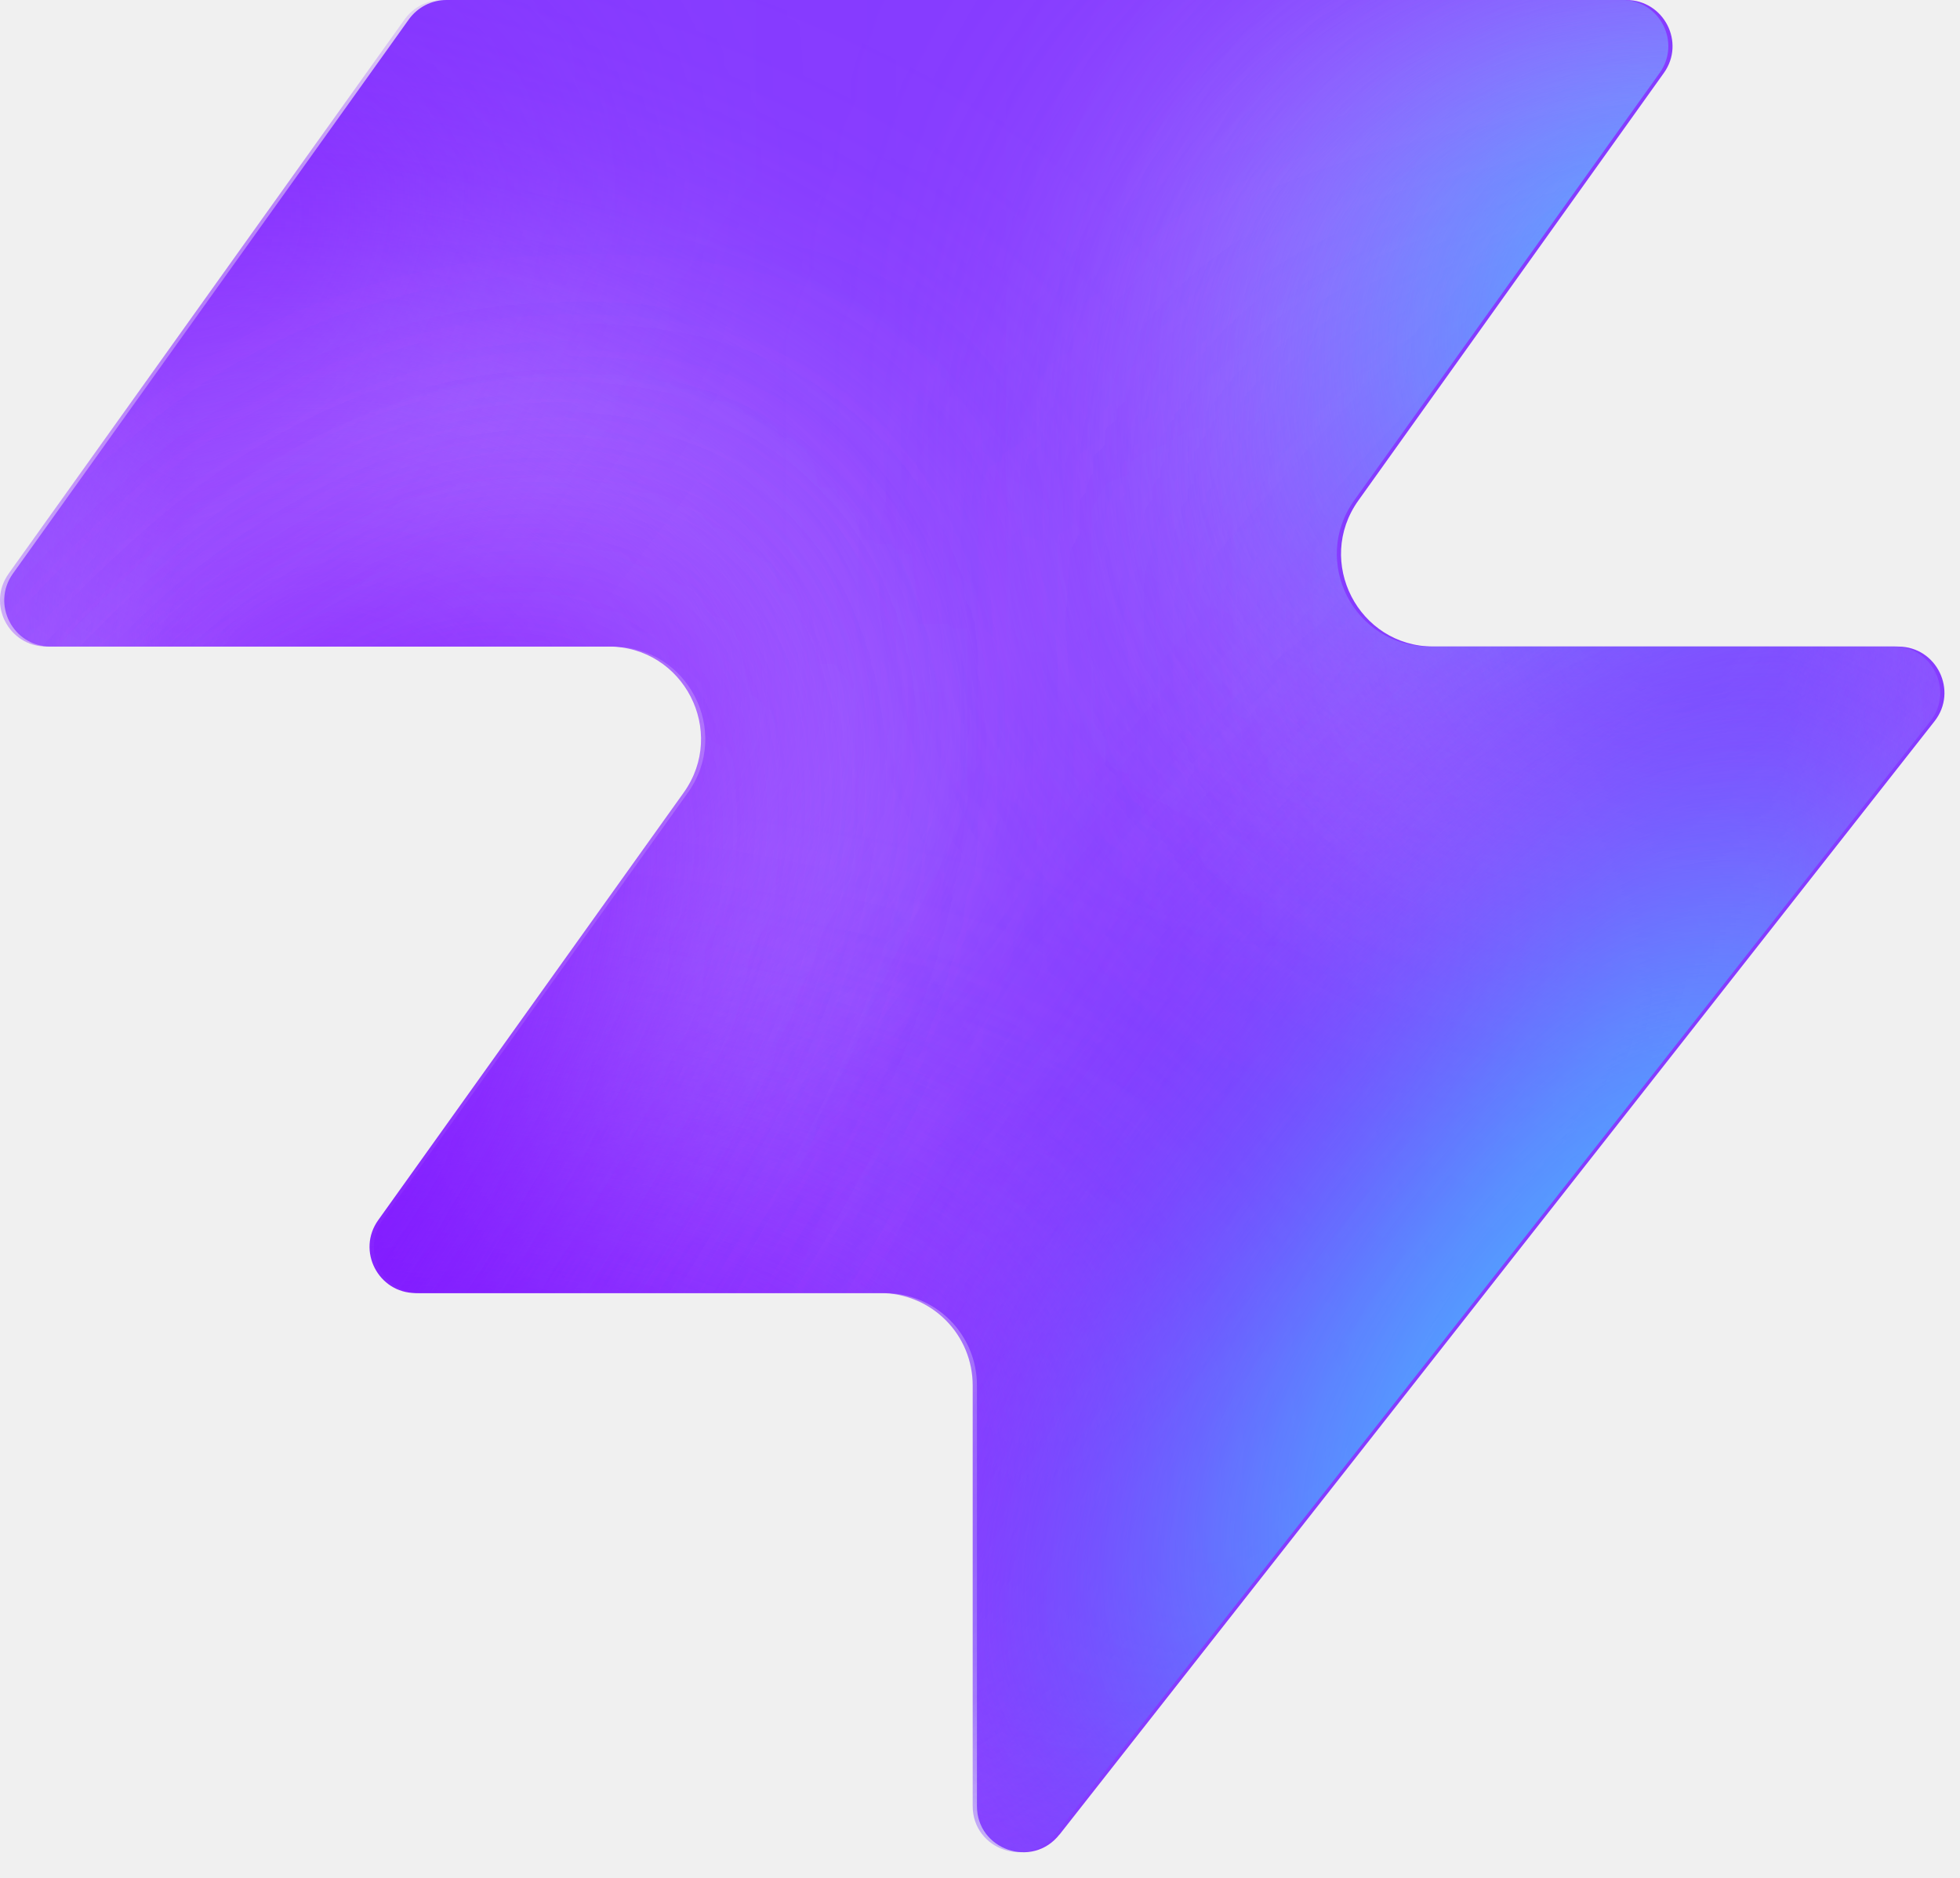
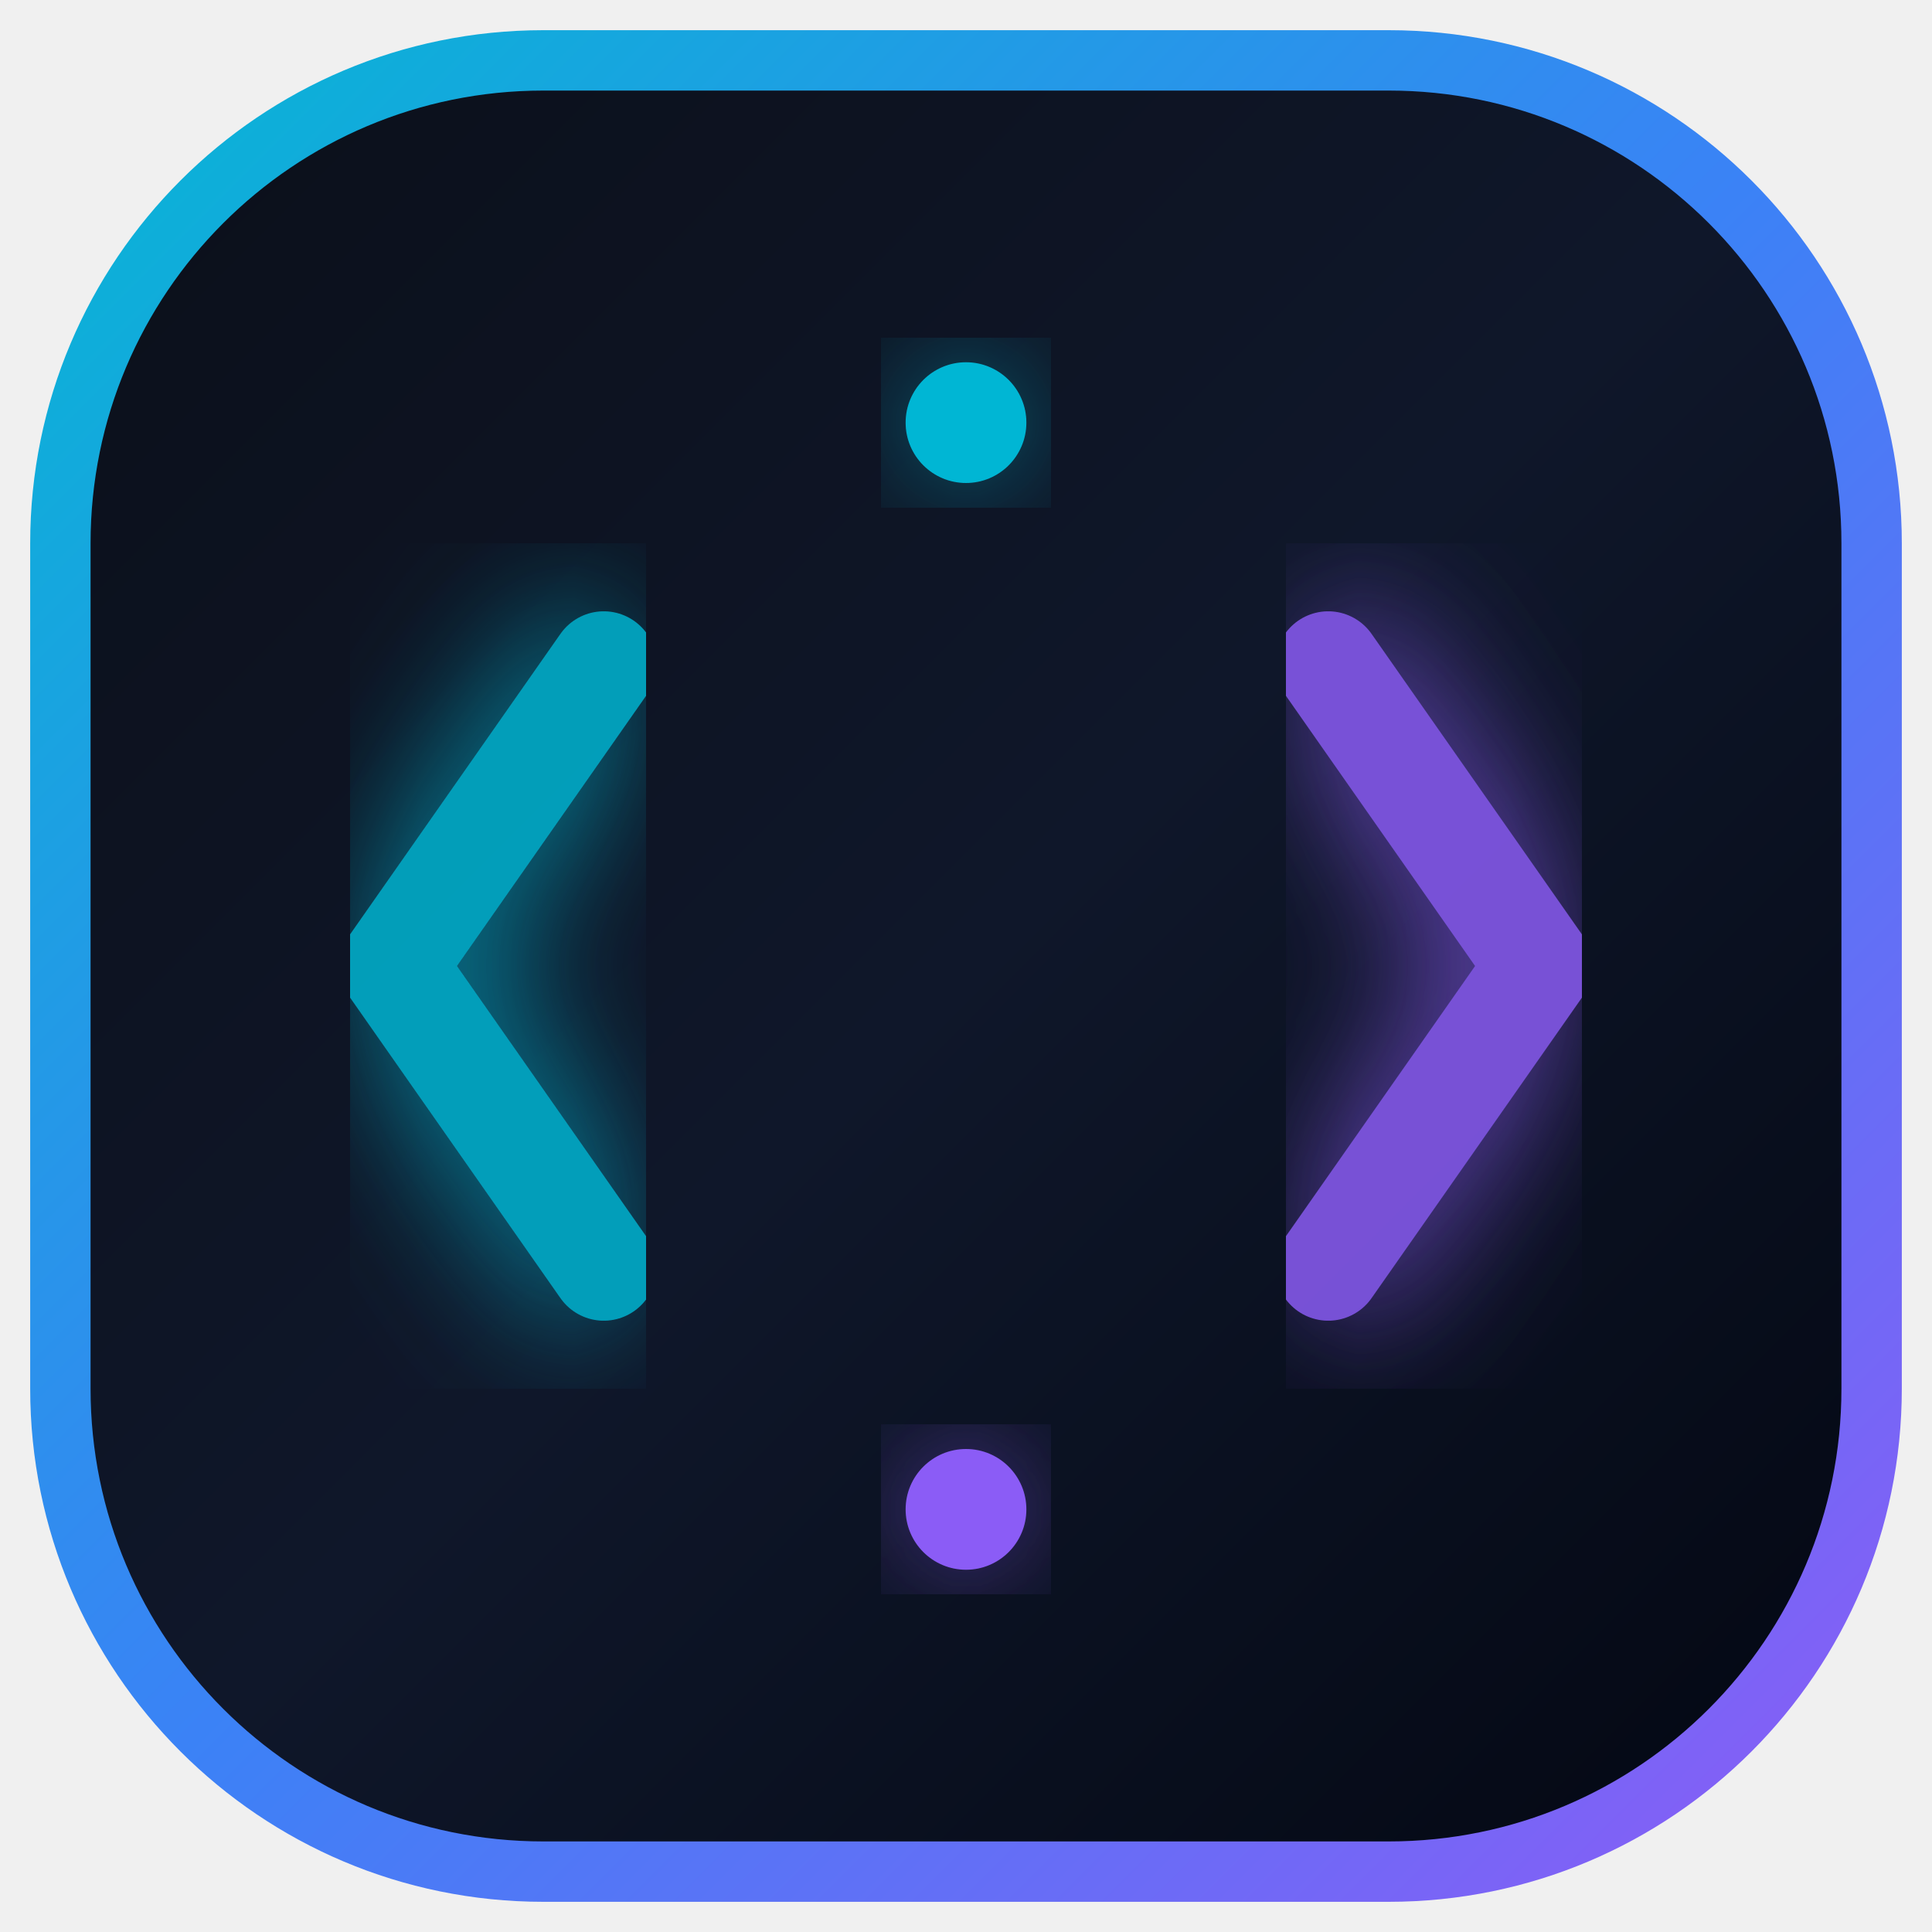
- <svg xmlns="http://www.w3.org/2000/svg" width="48" height="46" fill="none" viewBox="0 0 48 46">
-   <path fill="#863bff" d="M25.946 44.938c-.664.845-2.021.375-2.021-.698V33.937a2.26 2.26 0 0 0-2.262-2.262H10.287c-.92 0-1.456-1.04-.92-1.788l7.48-10.471c1.07-1.497 0-3.578-1.842-3.578H1.237c-.92 0-1.456-1.04-.92-1.788L10.013.474c.214-.297.556-.474.92-.474h28.894c.92 0 1.456 1.04.92 1.788l-7.48 10.471c-1.07 1.498 0 3.579 1.842 3.579h11.377c.943 0 1.473 1.088.89 1.83L25.947 44.94z" style="fill:#863bff;fill:color(display-p3 .525 .23 1);fill-opacity:1" />
-   <mask id="a" width="48" height="46" x="0" y="0" maskUnits="userSpaceOnUse" style="mask-type:alpha">
-     <path fill="#000" d="M25.842 44.938c-.664.844-2.021.375-2.021-.698V33.937a2.26 2.26 0 0 0-2.262-2.262H10.183c-.92 0-1.456-1.04-.92-1.788l7.48-10.471c1.07-1.498 0-3.579-1.842-3.579H1.133c-.92 0-1.456-1.04-.92-1.787L9.91.473c.214-.297.556-.474.92-.474h28.894c.92 0 1.456 1.04.92 1.788l-7.48 10.471c-1.07 1.498 0 3.578 1.842 3.578h11.377c.943 0 1.473 1.088.89 1.832L25.843 44.94z" style="fill:#000;fill-opacity:1" />
-   </mask>
-   <g mask="url(#a)">
-     <g filter="url(#b)">
-       <ellipse cx="5.508" cy="14.704" fill="#ede6ff" rx="5.508" ry="14.704" style="fill:#ede6ff;fill:color(display-p3 .927 .903 1);fill-opacity:1" transform="matrix(.00324 1 1 -.00324 -4.47 31.516)" />
-     </g>
-     <g filter="url(#c)">
-       <ellipse cx="10.399" cy="29.851" fill="#ede6ff" rx="10.399" ry="29.851" style="fill:#ede6ff;fill:color(display-p3 .927 .903 1);fill-opacity:1" transform="matrix(.00324 1 1 -.00324 -39.328 7.883)" />
-     </g>
-     <g filter="url(#d)">
-       <ellipse cx="5.508" cy="30.487" fill="#7e14ff" rx="5.508" ry="30.487" style="fill:#7e14ff;fill:color(display-p3 .492 .077 1);fill-opacity:1" transform="rotate(89.814 -25.913 -14.639)scale(1 -1)" />
-     </g>
-     <g filter="url(#e)">
-       <ellipse cx="5.508" cy="30.599" fill="#7e14ff" rx="5.508" ry="30.599" style="fill:#7e14ff;fill:color(display-p3 .492 .077 1);fill-opacity:1" transform="rotate(89.814 -32.644 -3.334)scale(1 -1)" />
-     </g>
-     <g filter="url(#f)">
-       <ellipse cx="5.508" cy="30.599" fill="#7e14ff" rx="5.508" ry="30.599" style="fill:#7e14ff;fill:color(display-p3 .492 .077 1);fill-opacity:1" transform="matrix(.00324 1 1 -.00324 -34.34 30.47)" />
-     </g>
-     <g filter="url(#g)">
-       <ellipse cx="14.072" cy="22.078" fill="#ede6ff" rx="14.072" ry="22.078" style="fill:#ede6ff;fill:color(display-p3 .927 .903 1);fill-opacity:1" transform="rotate(93.35 24.506 48.493)scale(-1 1)" />
-     </g>
-     <g filter="url(#h)">
-       <ellipse cx="3.47" cy="21.501" fill="#7e14ff" rx="3.47" ry="21.501" style="fill:#7e14ff;fill:color(display-p3 .492 .077 1);fill-opacity:1" transform="rotate(89.009 28.708 47.59)scale(-1 1)" />
-     </g>
-     <g filter="url(#i)">
-       <ellipse cx="3.47" cy="21.501" fill="#7e14ff" rx="3.47" ry="21.501" style="fill:#7e14ff;fill:color(display-p3 .492 .077 1);fill-opacity:1" transform="rotate(89.009 28.708 47.59)scale(-1 1)" />
-     </g>
-     <g filter="url(#j)">
-       <ellipse cx=".387" cy="8.972" fill="#7e14ff" rx="4.407" ry="29.108" style="fill:#7e14ff;fill:color(display-p3 .492 .077 1);fill-opacity:1" transform="rotate(39.51 .387 8.972)" />
-     </g>
-     <g filter="url(#k)">
-       <ellipse cx="47.523" cy="-6.092" fill="#7e14ff" rx="4.407" ry="29.108" style="fill:#7e14ff;fill:color(display-p3 .492 .077 1);fill-opacity:1" transform="rotate(37.892 47.523 -6.092)" />
-     </g>
-     <g filter="url(#l)">
-       <ellipse cx="41.412" cy="6.333" fill="#47bfff" rx="5.971" ry="9.665" style="fill:#47bfff;fill:color(display-p3 .28 .748 1);fill-opacity:1" transform="rotate(37.892 41.412 6.333)" />
-     </g>
-     <g filter="url(#m)">
-       <ellipse cx="-1.879" cy="38.332" fill="#7e14ff" rx="4.407" ry="29.108" style="fill:#7e14ff;fill:color(display-p3 .492 .077 1);fill-opacity:1" transform="rotate(37.892 -1.88 38.332)" />
-     </g>
-     <g filter="url(#n)">
-       <ellipse cx="-1.879" cy="38.332" fill="#7e14ff" rx="4.407" ry="29.108" style="fill:#7e14ff;fill:color(display-p3 .492 .077 1);fill-opacity:1" transform="rotate(37.892 -1.88 38.332)" />
-     </g>
-     <g filter="url(#o)">
-       <ellipse cx="35.651" cy="29.907" fill="#7e14ff" rx="4.407" ry="29.108" style="fill:#7e14ff;fill:color(display-p3 .492 .077 1);fill-opacity:1" transform="rotate(37.892 35.651 29.907)" />
-     </g>
-     <g filter="url(#p)">
-       <ellipse cx="38.418" cy="32.4" fill="#47bfff" rx="5.971" ry="15.297" style="fill:#47bfff;fill:color(display-p3 .28 .748 1);fill-opacity:1" transform="rotate(37.892 38.418 32.4)" />
-     </g>
-   </g>
+ <svg xmlns="http://www.w3.org/2000/svg" viewBox="0 0 64 64" width="64" height="64">
  <defs>
-     <filter id="b" width="60.045" height="41.654" x="-19.77" y="16.149" color-interpolation-filters="sRGB" filterUnits="userSpaceOnUse">
-       <feFlood flood-opacity="0" result="BackgroundImageFix" />
-       <feBlend in="SourceGraphic" in2="BackgroundImageFix" result="shape" />
-       <feGaussianBlur result="effect1_foregroundBlur_2002_17158" stdDeviation="7.659" />
-     </filter>
-     <filter id="c" width="90.34" height="51.437" x="-54.613" y="-7.533" color-interpolation-filters="sRGB" filterUnits="userSpaceOnUse">
-       <feFlood flood-opacity="0" result="BackgroundImageFix" />
-       <feBlend in="SourceGraphic" in2="BackgroundImageFix" result="shape" />
-       <feGaussianBlur result="effect1_foregroundBlur_2002_17158" stdDeviation="7.659" />
-     </filter>
-     <filter id="d" width="79.355" height="29.4" x="-49.64" y="2.03" color-interpolation-filters="sRGB" filterUnits="userSpaceOnUse">
-       <feFlood flood-opacity="0" result="BackgroundImageFix" />
-       <feBlend in="SourceGraphic" in2="BackgroundImageFix" result="shape" />
-       <feGaussianBlur result="effect1_foregroundBlur_2002_17158" stdDeviation="4.596" />
-     </filter>
-     <filter id="e" width="79.579" height="29.4" x="-45.045" y="20.029" color-interpolation-filters="sRGB" filterUnits="userSpaceOnUse">
-       <feFlood flood-opacity="0" result="BackgroundImageFix" />
-       <feBlend in="SourceGraphic" in2="BackgroundImageFix" result="shape" />
-       <feGaussianBlur result="effect1_foregroundBlur_2002_17158" stdDeviation="4.596" />
-     </filter>
-     <filter id="f" width="79.579" height="29.4" x="-43.513" y="21.178" color-interpolation-filters="sRGB" filterUnits="userSpaceOnUse">
-       <feFlood flood-opacity="0" result="BackgroundImageFix" />
-       <feBlend in="SourceGraphic" in2="BackgroundImageFix" result="shape" />
-       <feGaussianBlur result="effect1_foregroundBlur_2002_17158" stdDeviation="4.596" />
-     </filter>
-     <filter id="g" width="74.749" height="58.852" x="15.756" y="-17.901" color-interpolation-filters="sRGB" filterUnits="userSpaceOnUse">
-       <feFlood flood-opacity="0" result="BackgroundImageFix" />
-       <feBlend in="SourceGraphic" in2="BackgroundImageFix" result="shape" />
-       <feGaussianBlur result="effect1_foregroundBlur_2002_17158" stdDeviation="7.659" />
-     </filter>
-     <filter id="h" width="61.377" height="25.362" x="23.548" y="2.284" color-interpolation-filters="sRGB" filterUnits="userSpaceOnUse">
-       <feFlood flood-opacity="0" result="BackgroundImageFix" />
-       <feBlend in="SourceGraphic" in2="BackgroundImageFix" result="shape" />
-       <feGaussianBlur result="effect1_foregroundBlur_2002_17158" stdDeviation="4.596" />
-     </filter>
-     <filter id="i" width="61.377" height="25.362" x="23.548" y="2.284" color-interpolation-filters="sRGB" filterUnits="userSpaceOnUse">
-       <feFlood flood-opacity="0" result="BackgroundImageFix" />
-       <feBlend in="SourceGraphic" in2="BackgroundImageFix" result="shape" />
-       <feGaussianBlur result="effect1_foregroundBlur_2002_17158" stdDeviation="4.596" />
-     </filter>
-     <filter id="j" width="56.045" height="63.649" x="-27.636" y="-22.853" color-interpolation-filters="sRGB" filterUnits="userSpaceOnUse">
-       <feFlood flood-opacity="0" result="BackgroundImageFix" />
-       <feBlend in="SourceGraphic" in2="BackgroundImageFix" result="shape" />
-       <feGaussianBlur result="effect1_foregroundBlur_2002_17158" stdDeviation="4.596" />
-     </filter>
-     <filter id="k" width="54.814" height="64.646" x="20.116" y="-38.415" color-interpolation-filters="sRGB" filterUnits="userSpaceOnUse">
-       <feFlood flood-opacity="0" result="BackgroundImageFix" />
-       <feBlend in="SourceGraphic" in2="BackgroundImageFix" result="shape" />
-       <feGaussianBlur result="effect1_foregroundBlur_2002_17158" stdDeviation="4.596" />
-     </filter>
-     <filter id="l" width="33.541" height="35.313" x="24.641" y="-11.323" color-interpolation-filters="sRGB" filterUnits="userSpaceOnUse">
-       <feFlood flood-opacity="0" result="BackgroundImageFix" />
-       <feBlend in="SourceGraphic" in2="BackgroundImageFix" result="shape" />
-       <feGaussianBlur result="effect1_foregroundBlur_2002_17158" stdDeviation="4.596" />
-     </filter>
-     <filter id="m" width="54.814" height="64.646" x="-29.286" y="6.009" color-interpolation-filters="sRGB" filterUnits="userSpaceOnUse">
-       <feFlood flood-opacity="0" result="BackgroundImageFix" />
-       <feBlend in="SourceGraphic" in2="BackgroundImageFix" result="shape" />
-       <feGaussianBlur result="effect1_foregroundBlur_2002_17158" stdDeviation="4.596" />
-     </filter>
-     <filter id="n" width="54.814" height="64.646" x="-29.286" y="6.009" color-interpolation-filters="sRGB" filterUnits="userSpaceOnUse">
-       <feFlood flood-opacity="0" result="BackgroundImageFix" />
-       <feBlend in="SourceGraphic" in2="BackgroundImageFix" result="shape" />
-       <feGaussianBlur result="effect1_foregroundBlur_2002_17158" stdDeviation="4.596" />
-     </filter>
-     <filter id="o" width="54.814" height="64.646" x="8.244" y="-2.416" color-interpolation-filters="sRGB" filterUnits="userSpaceOnUse">
-       <feFlood flood-opacity="0" result="BackgroundImageFix" />
-       <feBlend in="SourceGraphic" in2="BackgroundImageFix" result="shape" />
-       <feGaussianBlur result="effect1_foregroundBlur_2002_17158" stdDeviation="4.596" />
-     </filter>
-     <filter id="p" width="39.409" height="43.623" x="18.713" y="10.588" color-interpolation-filters="sRGB" filterUnits="userSpaceOnUse">
-       <feFlood flood-opacity="0" result="BackgroundImageFix" />
-       <feBlend in="SourceGraphic" in2="BackgroundImageFix" result="shape" />
-       <feGaussianBlur result="effect1_foregroundBlur_2002_17158" stdDeviation="4.596" />
+     <linearGradient id="bgGrad" x1="0%" y1="0%" x2="100%" y2="100%">
+       <stop offset="0%" stop-color="#0b0f19" />
+       <stop offset="50%" stop-color="#0f172a" />
+       <stop offset="100%" stop-color="#030712" />
+     </linearGradient>
+     <linearGradient id="neonGrad" x1="0%" y1="0%" x2="100%" y2="100%">
+       <stop offset="0%" stop-color="#06b6d4" />
+       <stop offset="50%" stop-color="#3b82f6" />
+       <stop offset="100%" stop-color="#8b5cf6" />
+     </linearGradient>
+     <filter id="glow" x="-20%" y="-20%" width="140%" height="140%">
+       <feGaussianBlur stdDeviation="2.5" result="blur" />
+       <feMerge>
+         <feMergeNode in="blur" />
+         <feMergeNode in="SourceGraphic" />
+       </feMerge>
    </filter>
  </defs>
+   <rect x="2" y="2" width="60" height="60" rx="16" fill="url(#bgGrad)" stroke="url(#neonGrad)" stroke-width="2" />
+   <path d="M20 22 L13 32 L20 42" fill="none" stroke="#06b6d4" stroke-width="3.5" stroke-linecap="round" stroke-linejoin="round" opacity="0.85" filter="url(#glow)" />
+   <path d="M44 22 L51 32 L44 42" fill="none" stroke="#8b5cf6" stroke-width="3.5" stroke-linecap="round" stroke-linejoin="round" opacity="0.85" filter="url(#glow)" />
+   <path d="M26 20 L26 44" stroke="url(#neonGrad)" stroke-width="4.5" stroke-linecap="round" filter="url(#glow)" />
+   <path d="M38 20 L38 44" stroke="url(#neonGrad)" stroke-width="4.5" stroke-linecap="round" filter="url(#glow)" />
+   <path d="M26 32 L38 32" stroke="#ffffff" stroke-width="4" stroke-linecap="round" filter="url(#glow)" />
+   <circle cx="32" cy="14" r="2" fill="#06b6d4" filter="url(#glow)" />
+   <circle cx="32" cy="50" r="2" fill="#8b5cf6" filter="url(#glow)" />
</svg>
